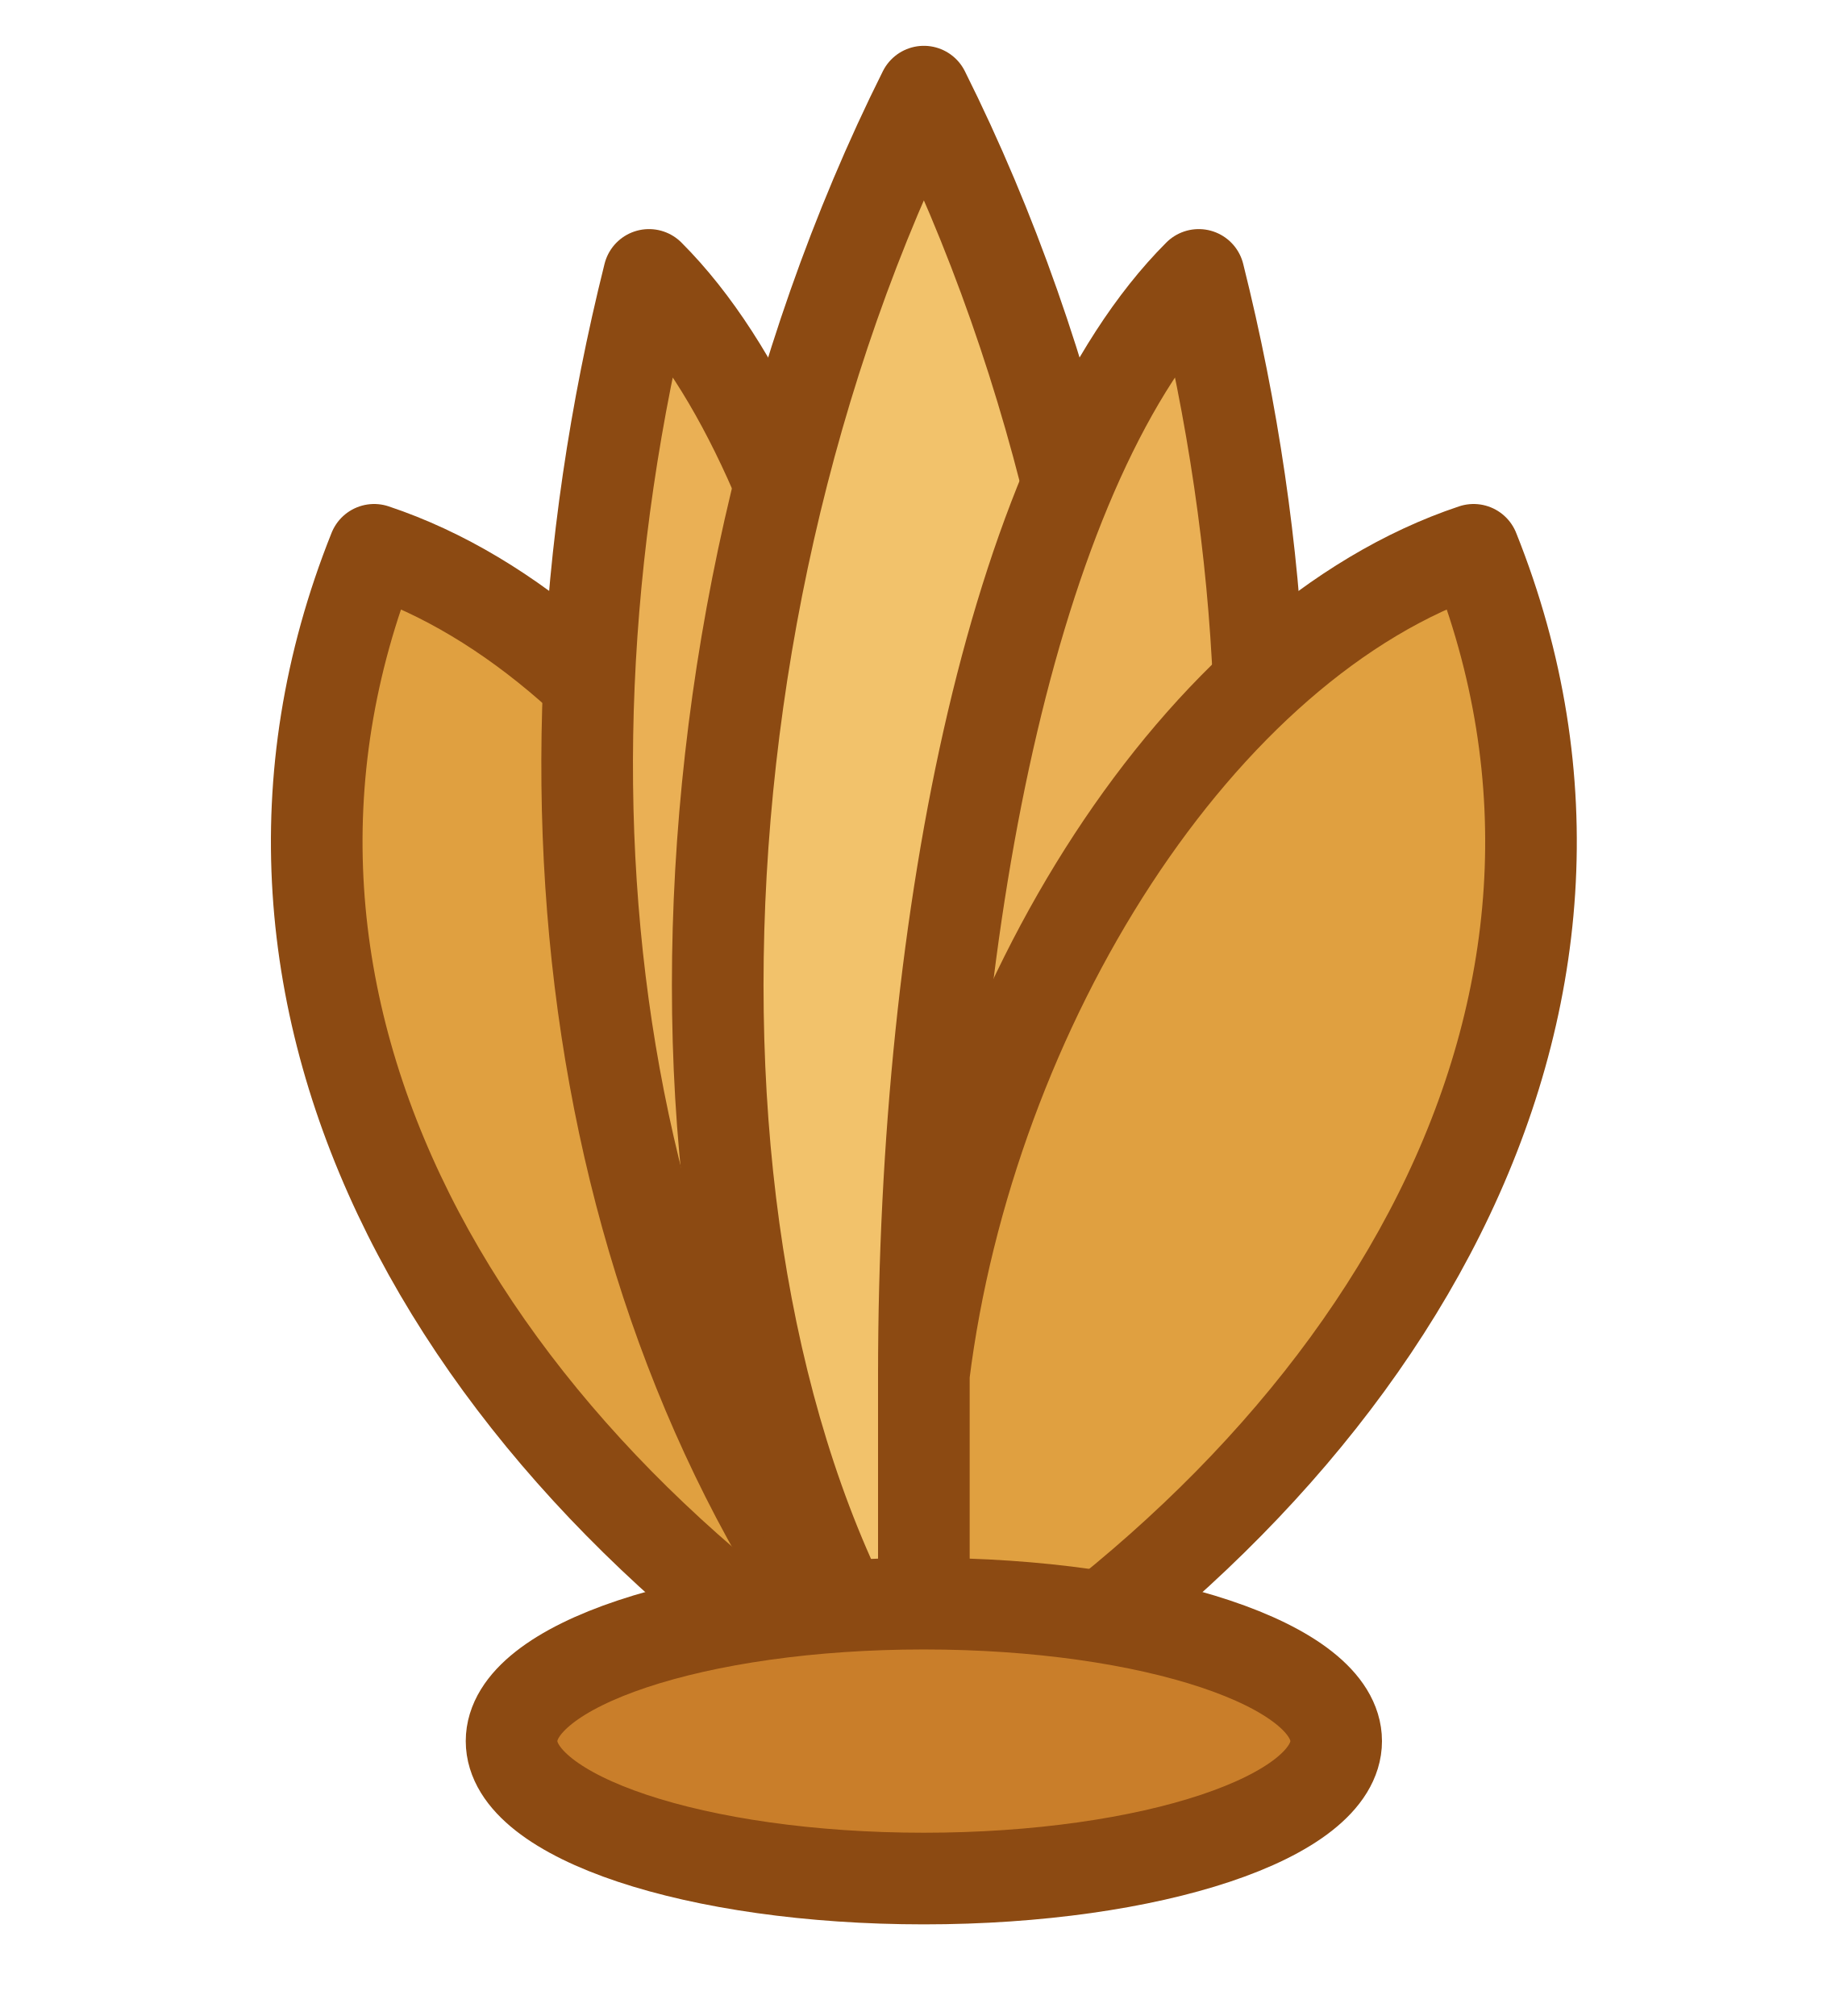
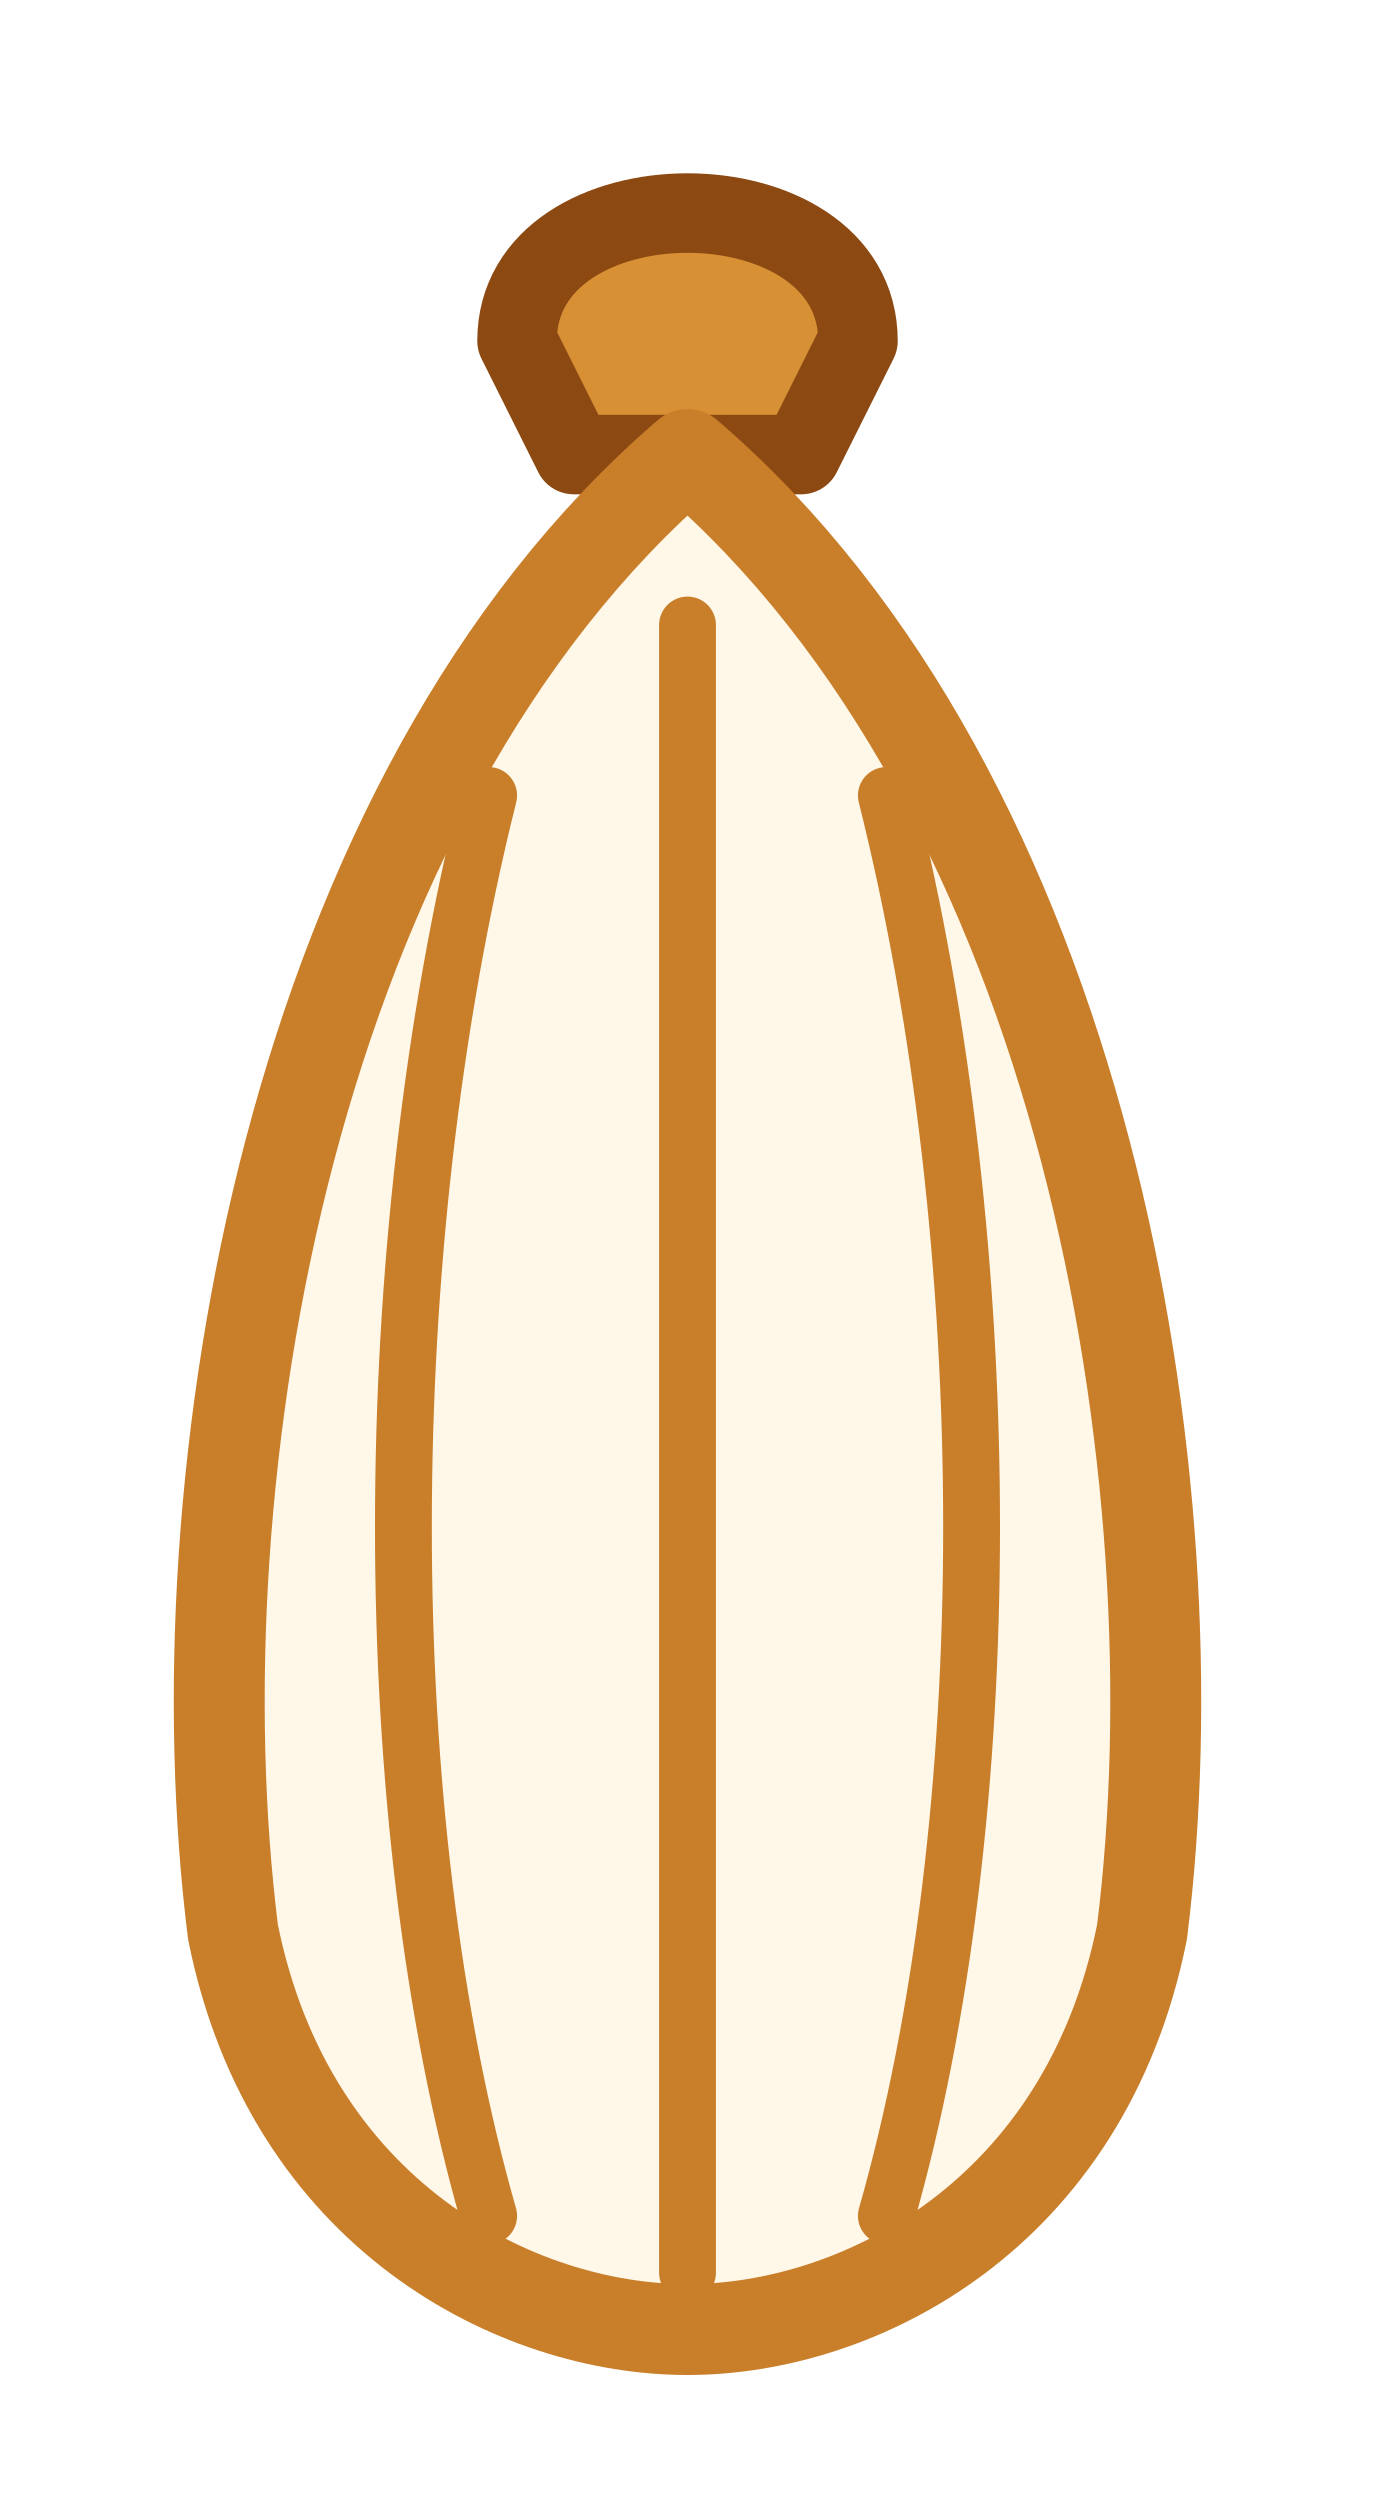
- <svg xmlns="http://www.w3.org/2000/svg" viewBox="0 0 40 44" width="22" height="24" role="img" aria-label="Gem">
-   <g stroke="#8C4A12" stroke-width="2" stroke-linejoin="round" stroke-linecap="round">
-     <path d="M20 38              C 10 32, 4 22, 8 12              C 14 14, 19 22, 20 30 Z" fill="#E0A040" />
-     <path d="M20 38              C 13 30, 11 18, 14 6              C 18 10, 20 20, 20 30 Z" fill="#EAB055" />
-     <path d="M20 38              C 14 30, 14 14, 20 2              C 26 14, 26 30, 20 38 Z" fill="#F2C26B" />
-     <path d="M20 38              C 27 30, 29 18, 26 6              C 22 10, 20 20, 20 30 Z" fill="#EAB055" />
-     <path d="M20 38              C 30 32, 36 22, 32 12              C 26 14, 21 22, 20 30 Z" fill="#E0A040" />
-   </g>
-   <ellipse cx="20" cy="38" rx="9" ry="3" fill="#C97E2A" stroke="#8C4A12" stroke-width="2" />
+ <svg xmlns="http://www.w3.org/2000/svg" viewBox="0 0 24 44" width="22" height="40" role="img" aria-label="Gem">
+   <path d="M9 6        C 9 3, 15 3, 15 6        L 14 8        L 10 8        Z" fill="#D89035" stroke="#8C4A12" stroke-width="1.4" stroke-linejoin="round" />
+   <path d="M12 8        C 5 14, 3 26, 4 34        C 5 39, 9 41, 12 41        C 15 41, 19 39, 20 34        C 21 26, 19 14, 12 8 Z" fill="#FFF7E8" stroke="#C97E2A" stroke-width="1.6" stroke-linejoin="round" />
+   <path d="M12 11 L 12 40" fill="none" stroke="#C97E2A" stroke-width="1" stroke-linecap="round" />
+   <path d="M8.5 14            C 6.5 22, 6.5 32, 8.5 39" fill="none" stroke="#C97E2A" stroke-width="1" stroke-linecap="round" />
+   <path d="M15.5 14            C 17.5 22, 17.5 32, 15.5 39" fill="none" stroke="#C97E2A" stroke-width="1" stroke-linecap="round" />
</svg>
